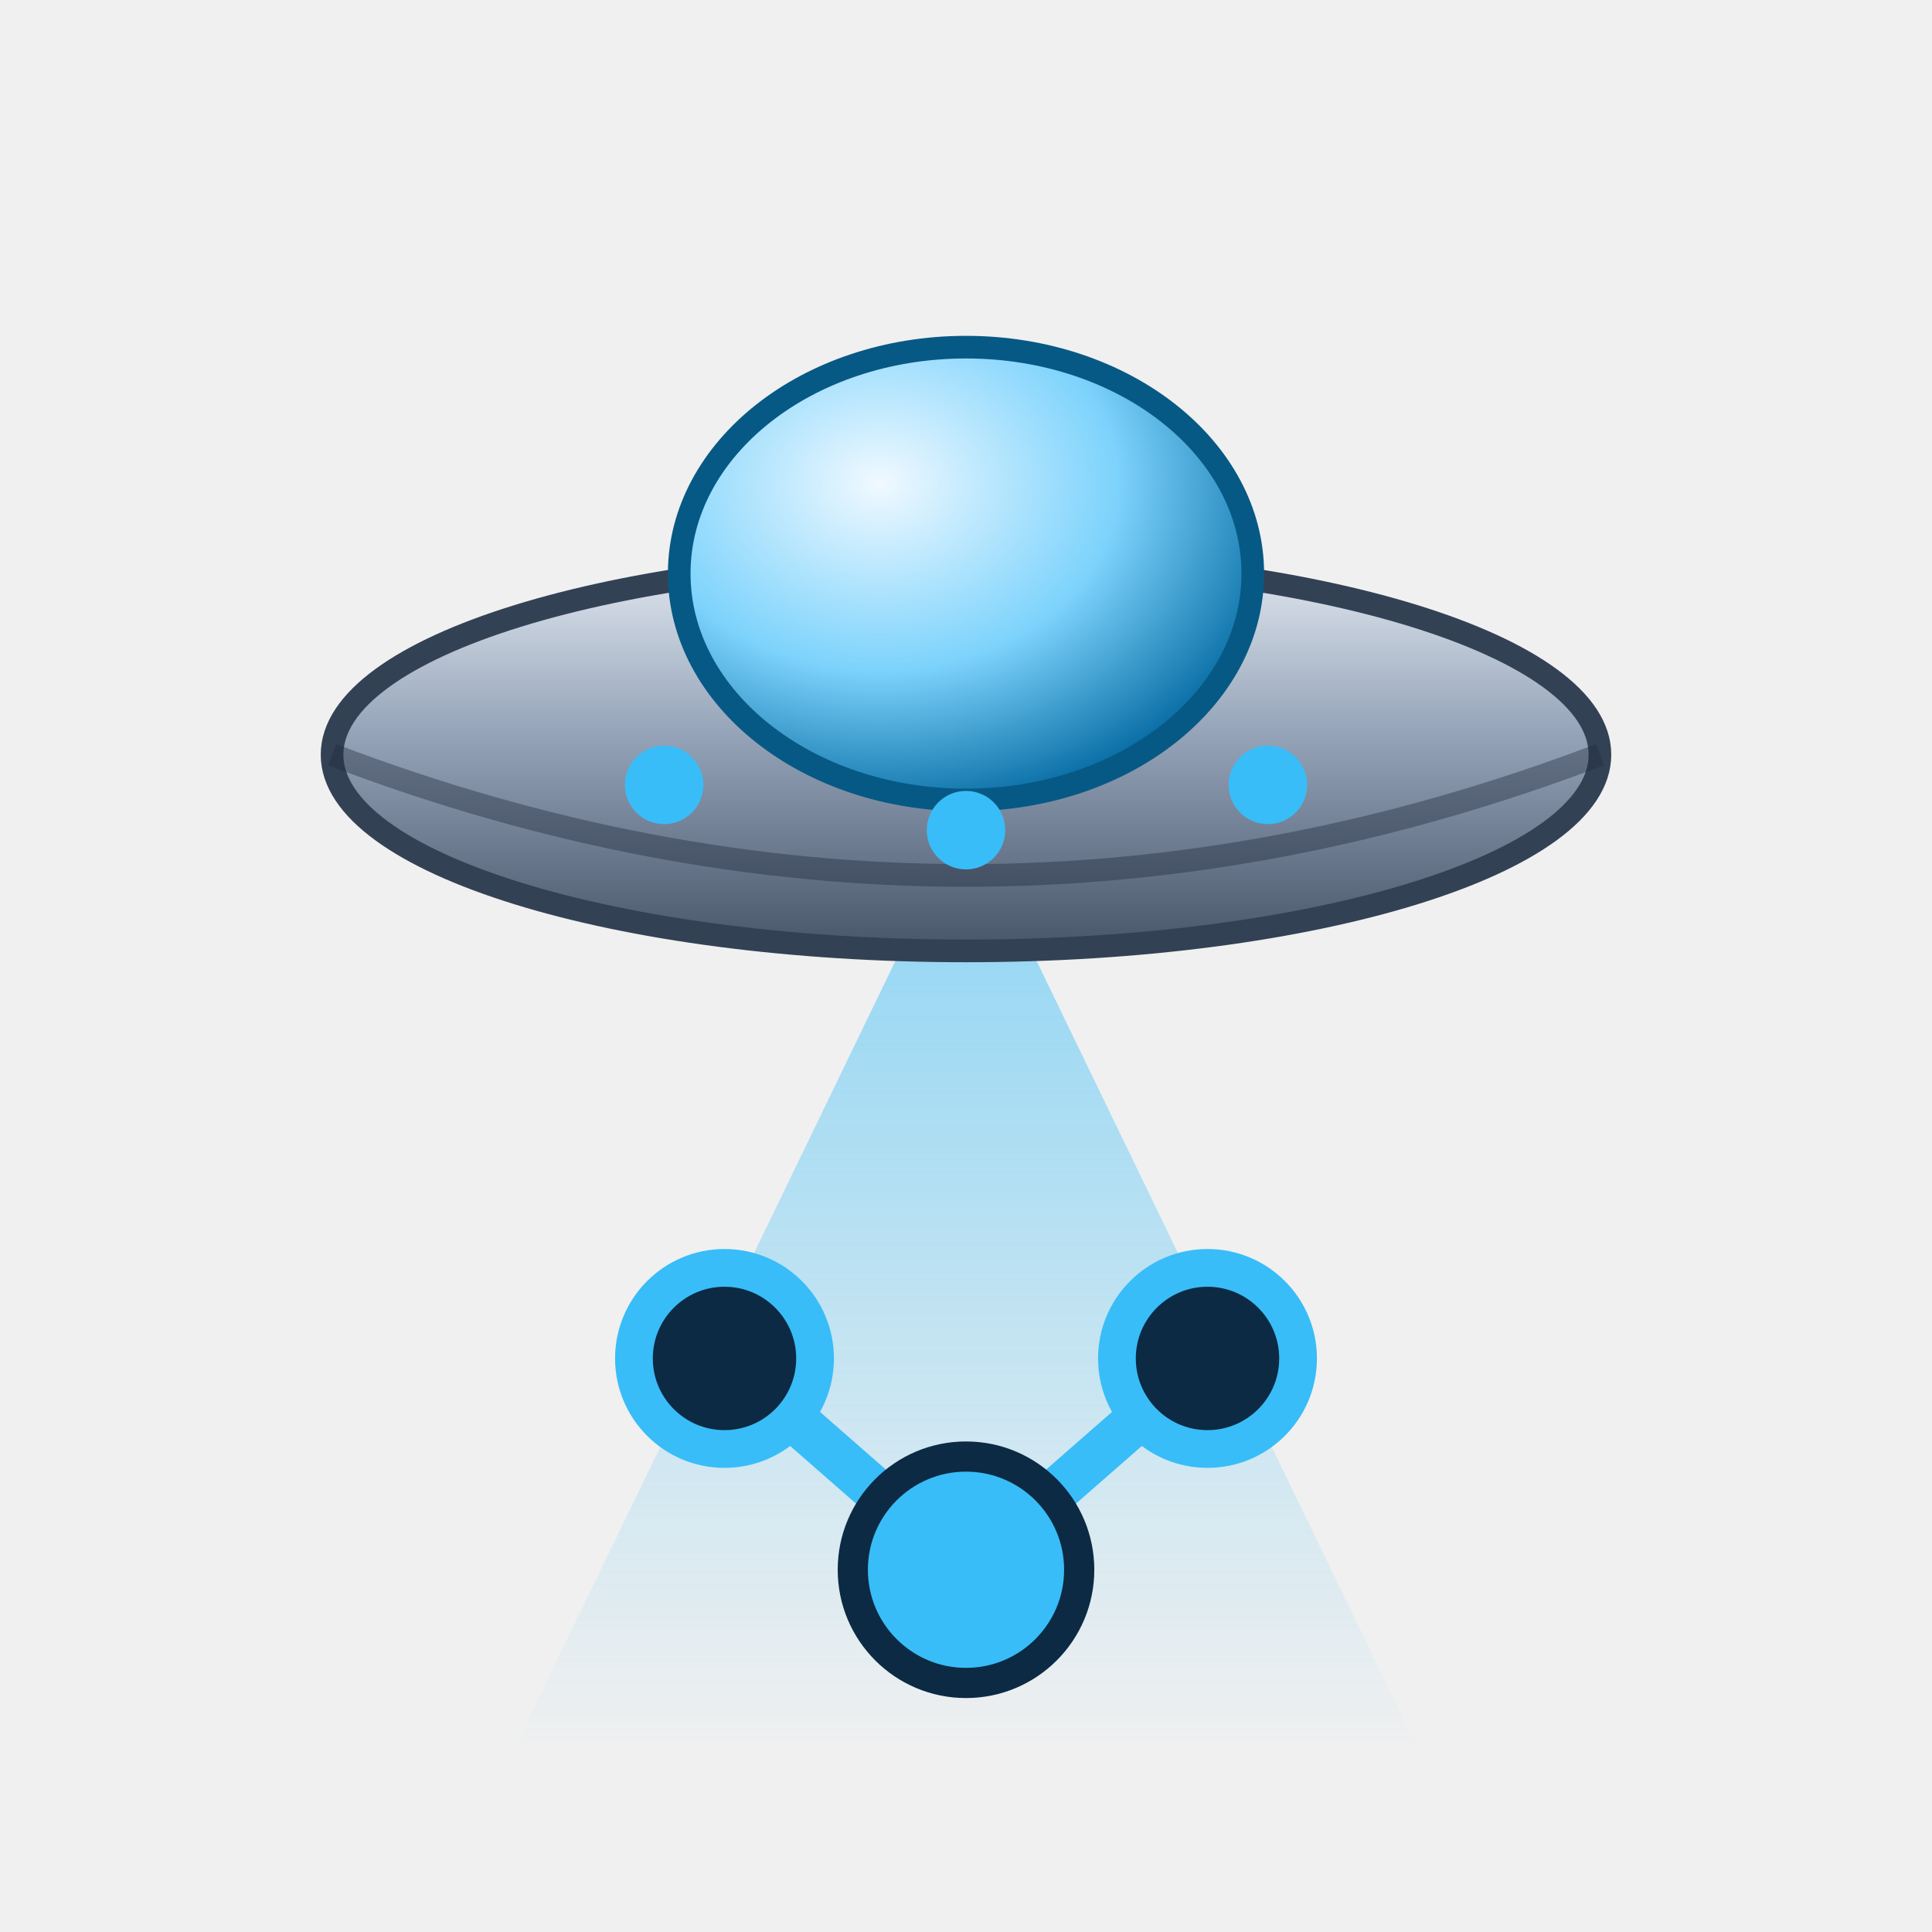
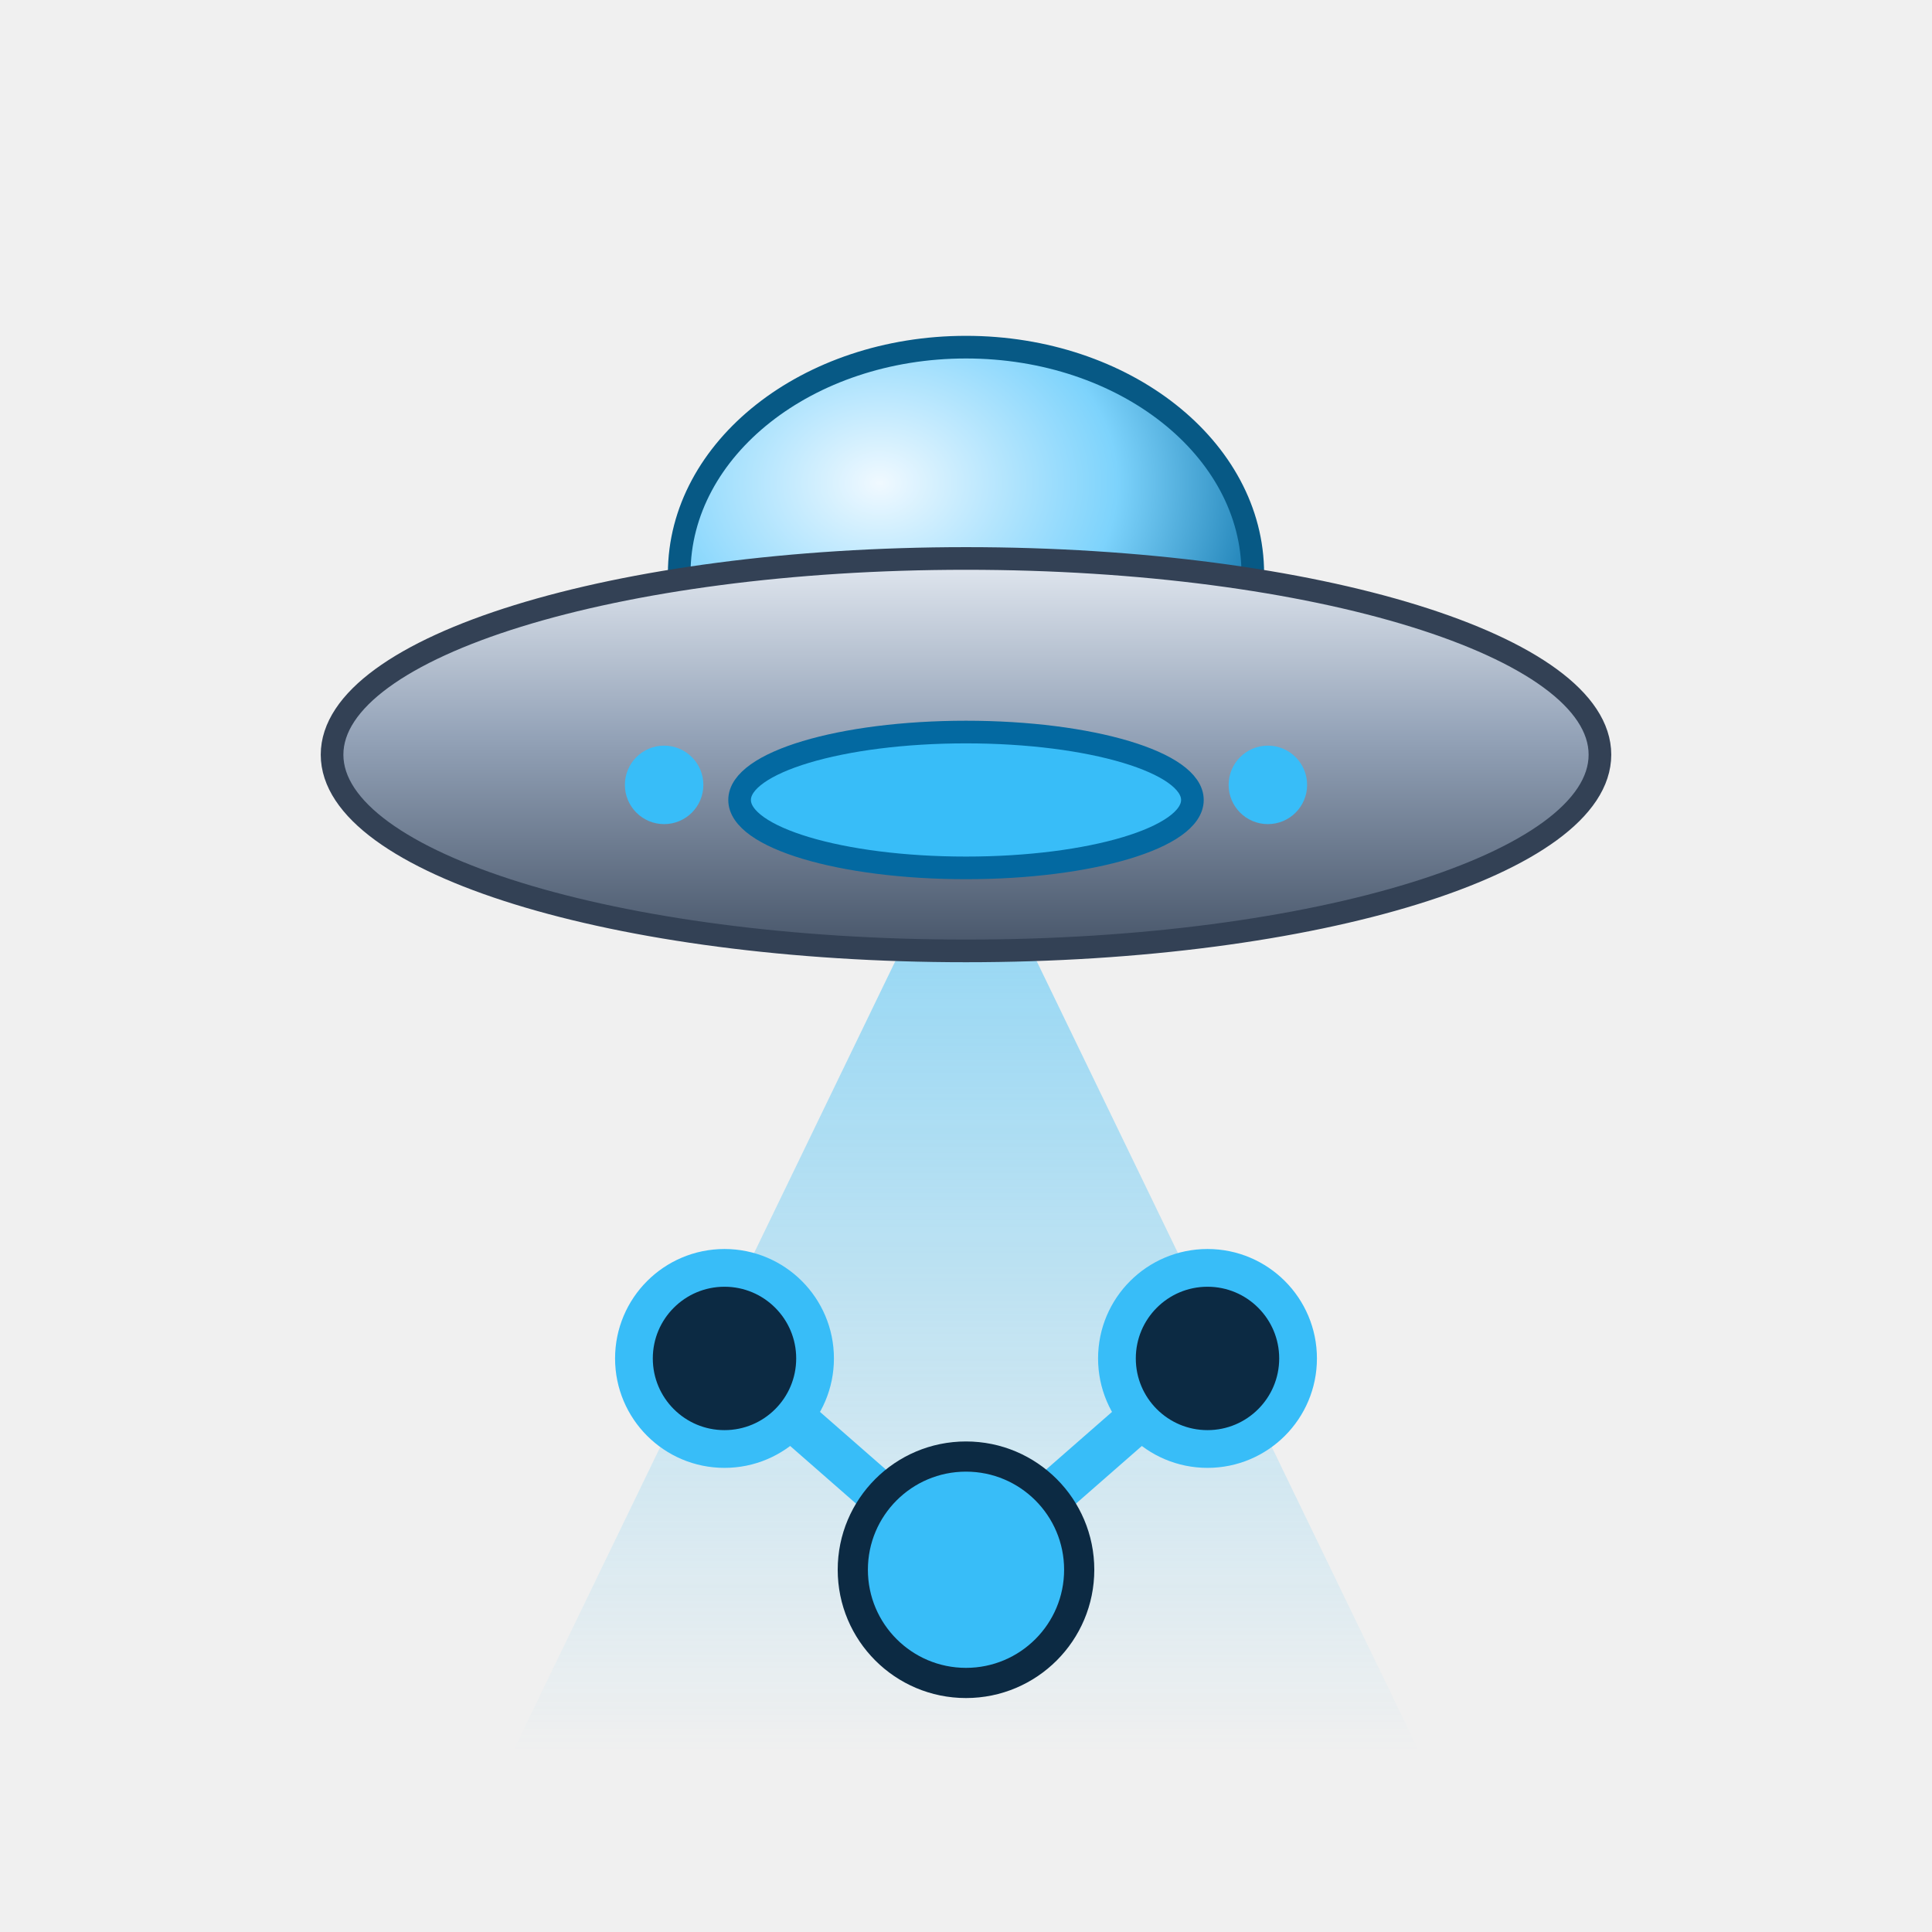
<svg xmlns="http://www.w3.org/2000/svg" viewBox="0 0 128 128">
  <defs>
    <linearGradient id="hull" x1="0" y1="0" x2="0" y2="1">
      <stop offset="0%" stop-color="#e2e8f0" />
      <stop offset="45%" stop-color="#94a3b8" />
      <stop offset="100%" stop-color="#475569" />
    </linearGradient>
    <radialGradient id="dome" cx="35%" cy="30%" r="75%">
      <stop offset="0%" stop-color="#f0f9ff" />
      <stop offset="55%" stop-color="#7dd3fc" />
      <stop offset="100%" stop-color="#0369a1" />
    </radialGradient>
    <linearGradient id="beam" x1="0" y1="0" x2="0" y2="1">
      <stop offset="0%" stop-color="#38bdf8" stop-opacity="0.55" />
      <stop offset="100%" stop-color="#38bdf8" stop-opacity="0" />
    </linearGradient>
+     <mask id="hull-hole">
+       <ellipse cx="64" cy="50" rx="42" ry="13" fill="#ffffff" />
+       <ellipse cx="64" cy="53" rx="15" ry="4.5" fill="#000000" />
+     </mask>
  </defs>
  <polygon points="64,54 34,116 94,116" fill="url(#beam)" />
-   <ellipse cx="64" cy="50" rx="42" ry="13" fill="url(#hull)" stroke="#334155" stroke-width="1.5" />
  <ellipse cx="64" cy="38" rx="19" ry="15" fill="url(#dome)" stroke="#075985" stroke-width="1.5" />
-   <path d="M22,50 Q64,66 106,50" fill="none" stroke="#1e293b" stroke-width="1.5" opacity="0.4" />
+   <ellipse cx="64" cy="53" rx="15" ry="4.5" fill="#38bdf8" />
+   <ellipse cx="64" cy="50" rx="42" ry="13" fill="url(#hull)" mask="url(#hull-hole)" />
+   <ellipse cx="64" cy="50" rx="42" ry="13" fill="none" stroke="#334155" stroke-width="1.5" />
+   <ellipse cx="64" cy="53" rx="15" ry="4.5" fill="none" stroke="#0369a1" stroke-width="1.5" />
  <circle cx="44" cy="52" r="2.6" fill="#38bdf8" />
-   <circle cx="64" cy="55" r="2.6" fill="#38bdf8" />
  <circle cx="84" cy="52" r="2.6" fill="#38bdf8" />
  <line x1="48" y1="90" x2="64" y2="104" stroke="#38bdf8" stroke-width="3" stroke-linecap="round" />
  <line x1="80" y1="90" x2="64" y2="104" stroke="#38bdf8" stroke-width="3" stroke-linecap="round" />
  <circle cx="48" cy="90" r="6" fill="#0c2a43" stroke="#38bdf8" stroke-width="2.5" />
  <circle cx="80" cy="90" r="6" fill="#0c2a43" stroke="#38bdf8" stroke-width="2.5" />
  <circle cx="64" cy="104" r="7.5" fill="#38bdf8" stroke="#0c2a43" stroke-width="2" />
</svg>
